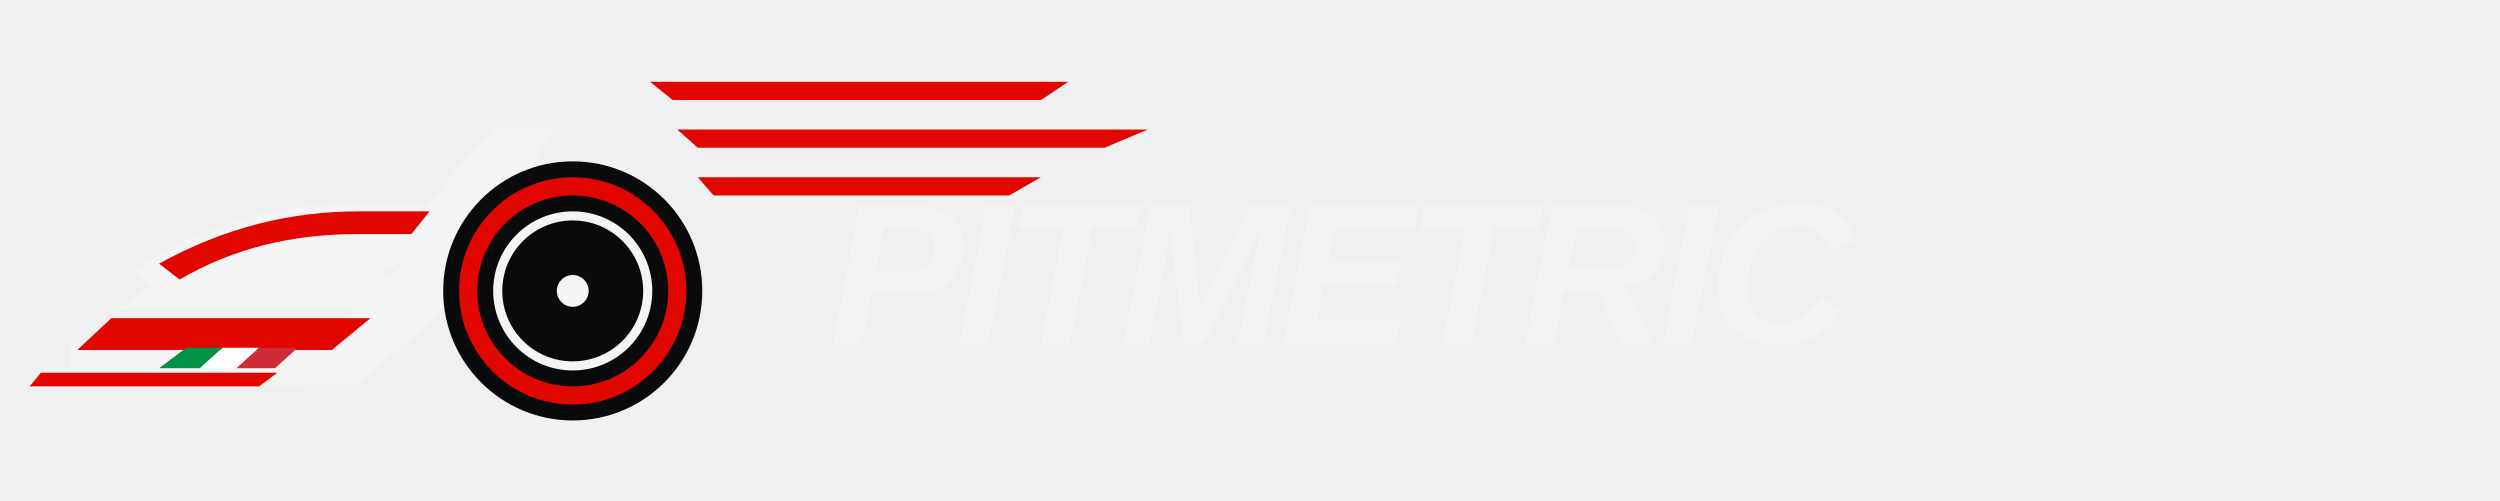
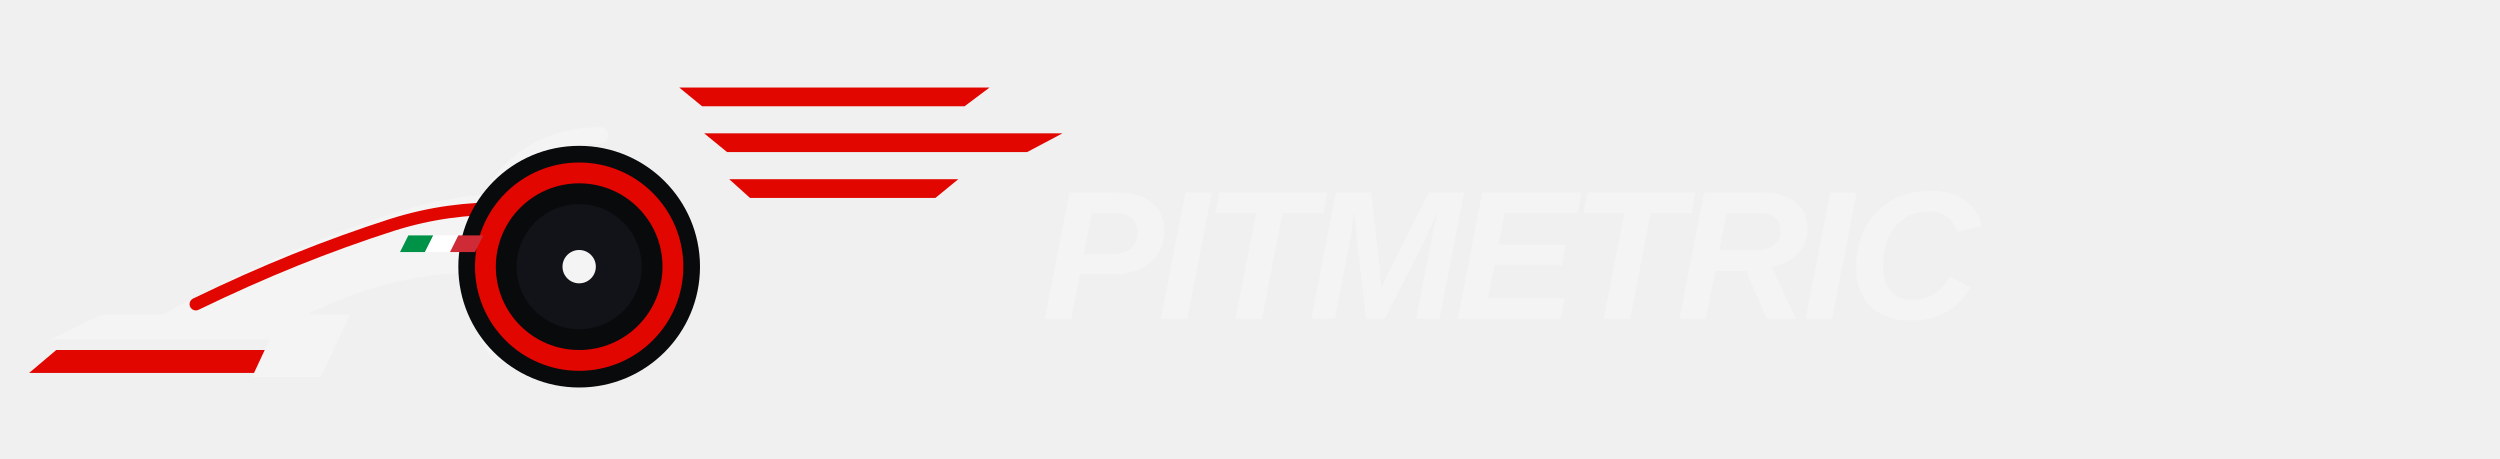
- <svg xmlns="http://www.w3.org/2000/svg" viewBox="0 0 1100 220" role="img" aria-label="PitMetric">
-   <path fill="#E10600" d="M286 36H470L458 44H296Z" />
-   <path fill="#E10600" d="M298 57H505L486 65H307Z" />
-   <path fill="#E10600" d="M307 78H458L444 86H314Z" />
-   <path fill="#F4F4F5" d="M31 151h111l15-15H52l20-14h99l18-17c12-11 27-17 43-17h14v31h-14c-10 0-19 4-27 10l-48 40H31Z" />
-   <path fill="#F4F4F5" d="M58 119c31-20 62-29 96-29h34l29-34h27l-20 34h22v17h-38c-15 0-29 5-41 15l-13 11H73Z" />
-   <path fill="#E10600" d="M34 154h112l17-14H49Z" />
-   <path fill="#E10600" d="M70 116c29-16 58-23 88-23h31l-8 10h-24c-28 0-54 6-78 20Z" />
-   <path fill="#F4F4F5" d="M20 162h123l-10 8H15Z" />
-   <path fill="#E10600" d="M18 164h104l-8 6H13Z" />
-   <circle cx="252" cy="128" r="57" fill="#090A0C" />
-   <circle cx="252" cy="128" r="46" fill="none" stroke="#E10600" stroke-width="8" />
-   <circle cx="252" cy="128" r="33" fill="none" stroke="#F4F4F5" stroke-width="4" />
-   <circle cx="252" cy="128" r="7" fill="#F4F4F5" />
-   <path fill="#009246" d="M82 153h16l-10 9H70Z" />
-   <path fill="#FFFFFF" d="M98 153h16l-10 9H88Z" />
-   <path fill="#CE2B37" d="M114 153h17l-10 9h-17Z" />
-   <text x="365" y="151" fill="#F4F4F5" font-family="Arial,Helvetica,sans-serif" font-size="88" font-weight="900" font-style="italic" letter-spacing="-3">PITMETRIC</text>
+ <svg xmlns="http://www.w3.org/2000/svg" viewBox="0 0 1200 220" role="img" aria-label="PitMetric">
+   <g>
+     <path fill="#F4F4F5" d="M24 163H135L151 151H49Z" />
+     <path fill="#E10600" d="M14 179H124L137 168H27Z" />
+     <path fill="#F4F4F5" d="M135 151H168L154 181H121Z" />
+     <path fill="#F4F4F5" d="M78 151C113 132 148 116 184 104C204 97 224 93 244 93H255L272 108L261 131H228C199 131 174 138 147 151H78Z" />
+     <path d="M94 146C127 130 157 118 188 108C207 102 224 100 243 100" fill="none" stroke="#E10600" stroke-width="6" stroke-linecap="round" />
+     <path d="M239 169C226 151 224 126 231 105C240 79 262 65 288 65" fill="none" stroke="#F4F4F5" stroke-width="8" stroke-linecap="round" />
+     <circle cx="278" cy="128" r="58" fill="#090A0C" />
+     <circle cx="278" cy="128" r="45" fill="none" stroke="#E10600" stroke-width="10" />
+     <circle cx="278" cy="128" r="30" fill="#111318" />
+     <circle cx="278" cy="128" r="8" fill="#F4F4F5" />
+     <path fill="#009246" d="M196 113h12l-4 8h-12Z" />
+     <path fill="#FFFFFF" d="M208 113h12l-4 8h-12Z" />
+     <path fill="#CE2B37" d="M220 113h12l-4 8h-12Z" />
+     <path fill="#E10600" d="M326 42H475L463 51H337Z" />
+     <path fill="#E10600" d="M338 64H510L493 73H349Z" />
+     <path fill="#E10600" d="M350 86H460L449 95H360Z" />
+   </g>
+   <text x="500" y="153" fill="#F4F4F5" font-family="Arial,Helvetica,sans-serif" font-size="88" font-weight="900" font-style="italic" letter-spacing="-3">PITMETRIC</text>
</svg>
